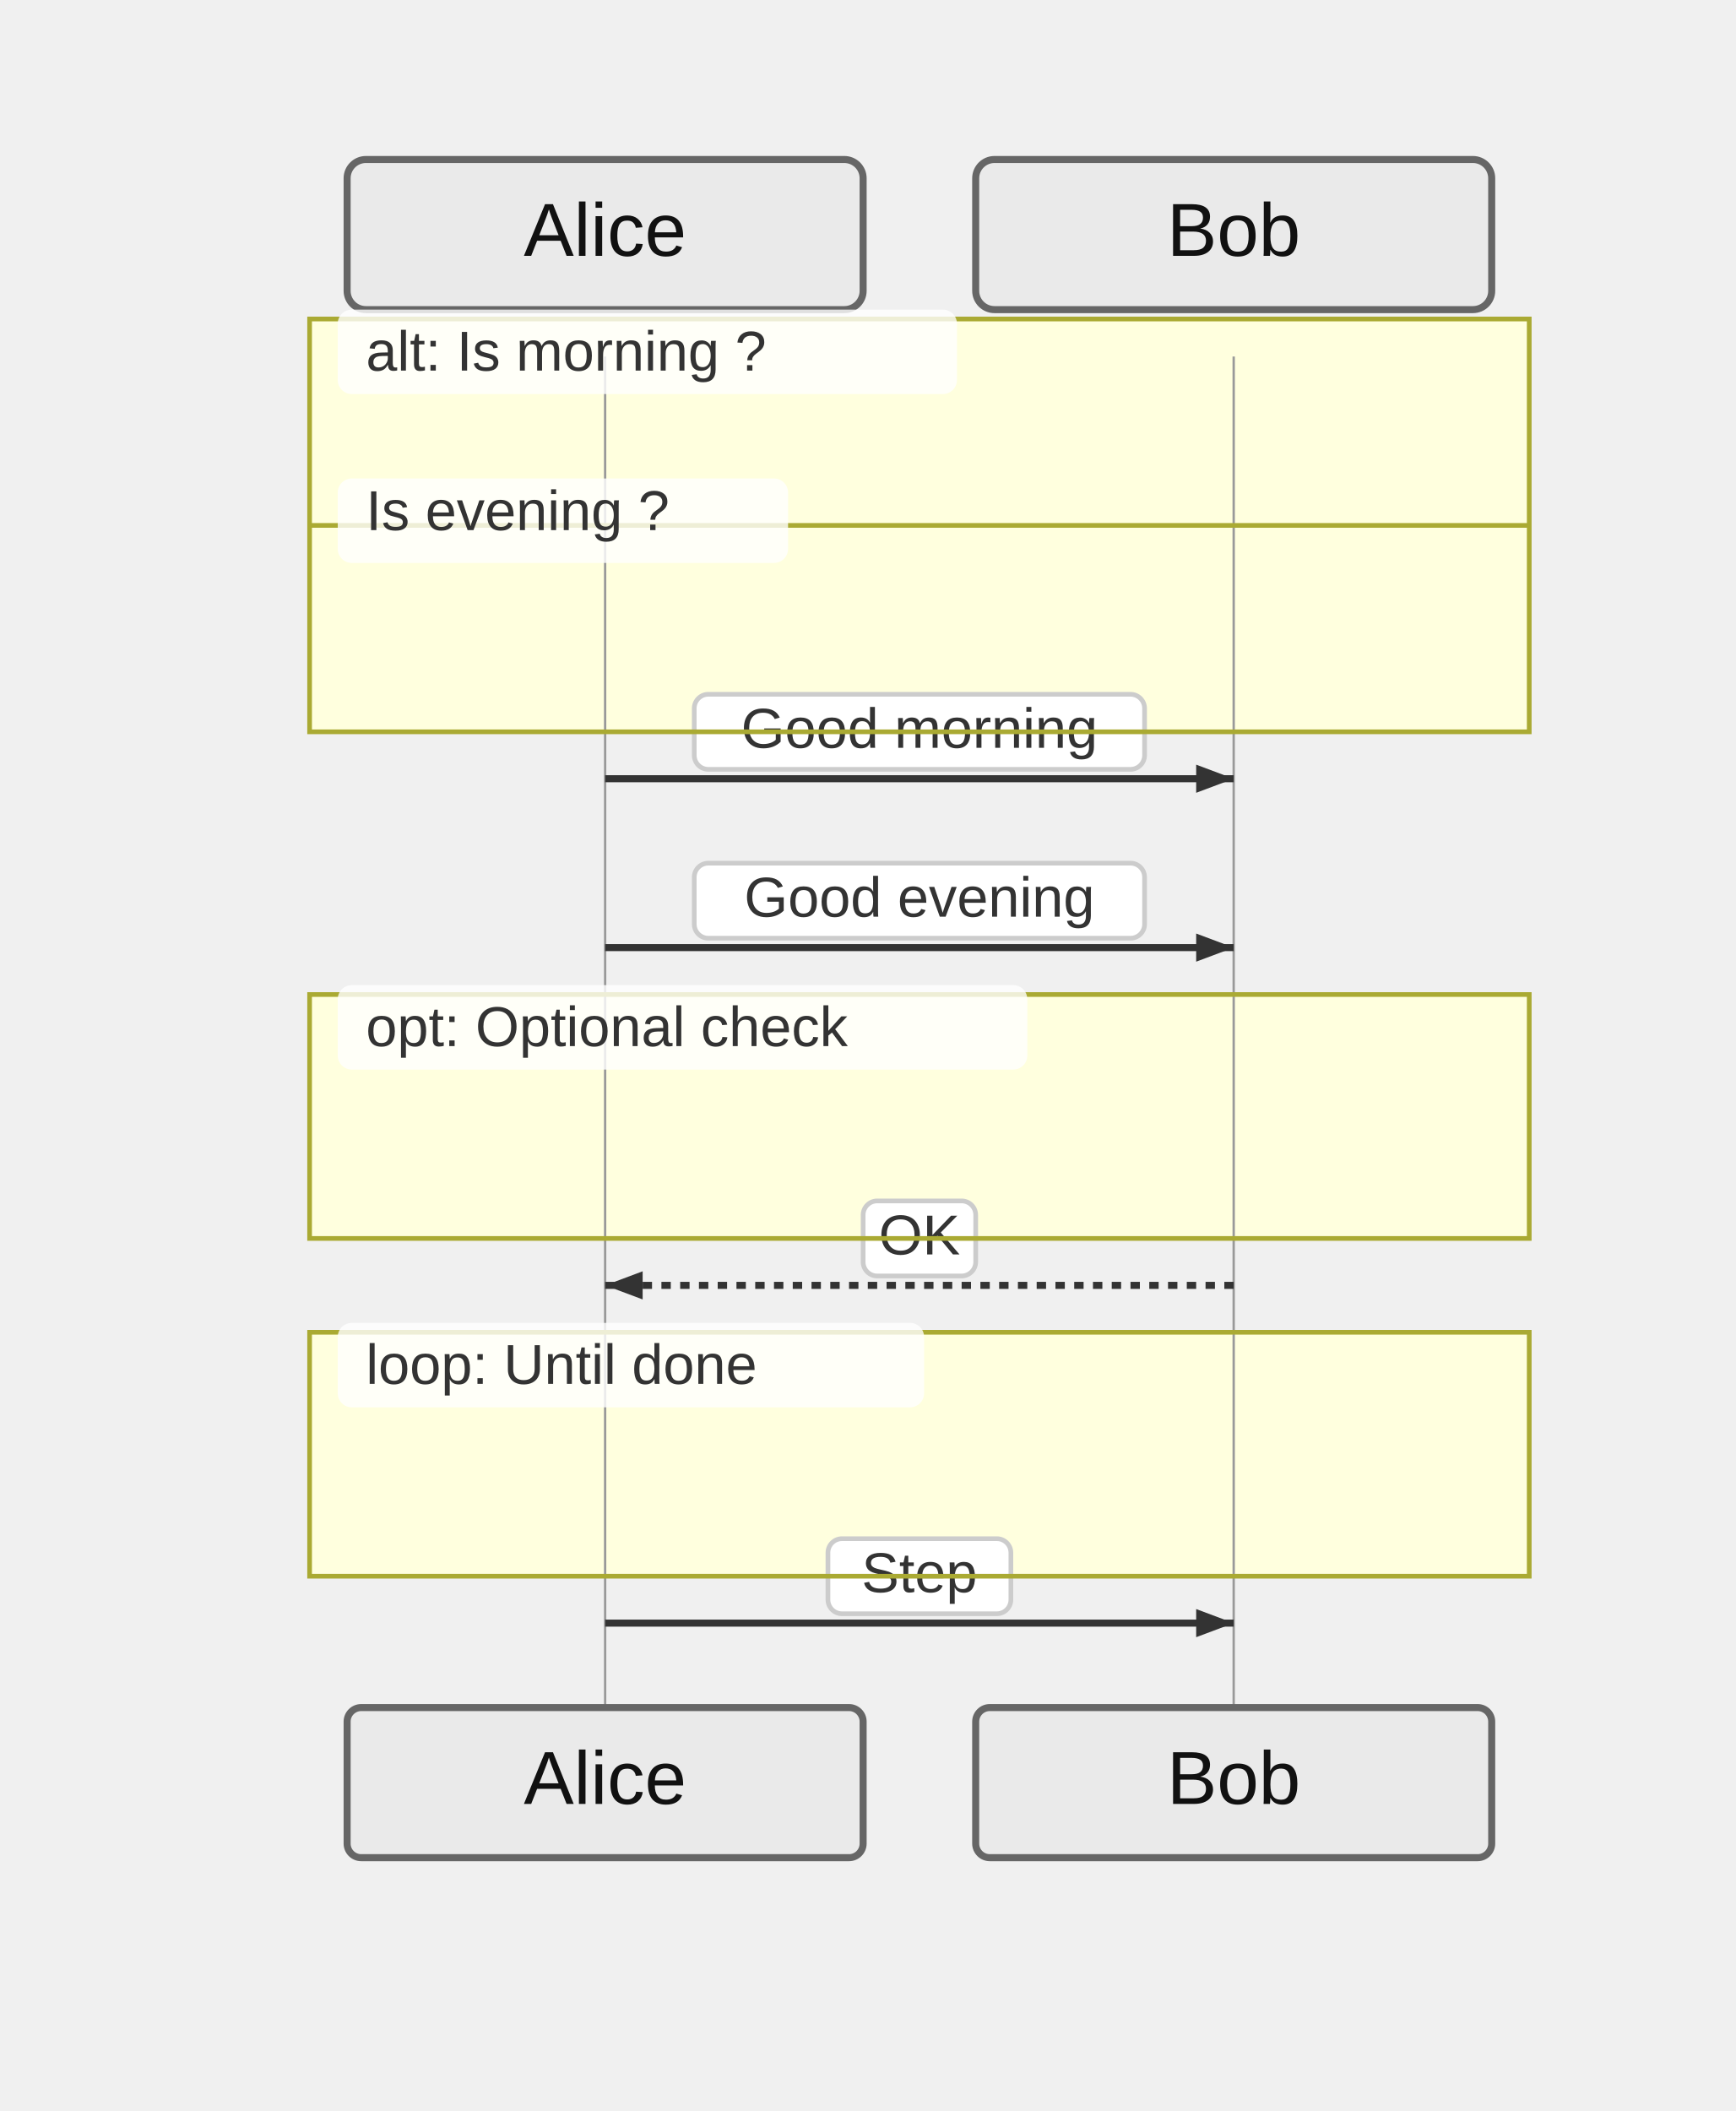
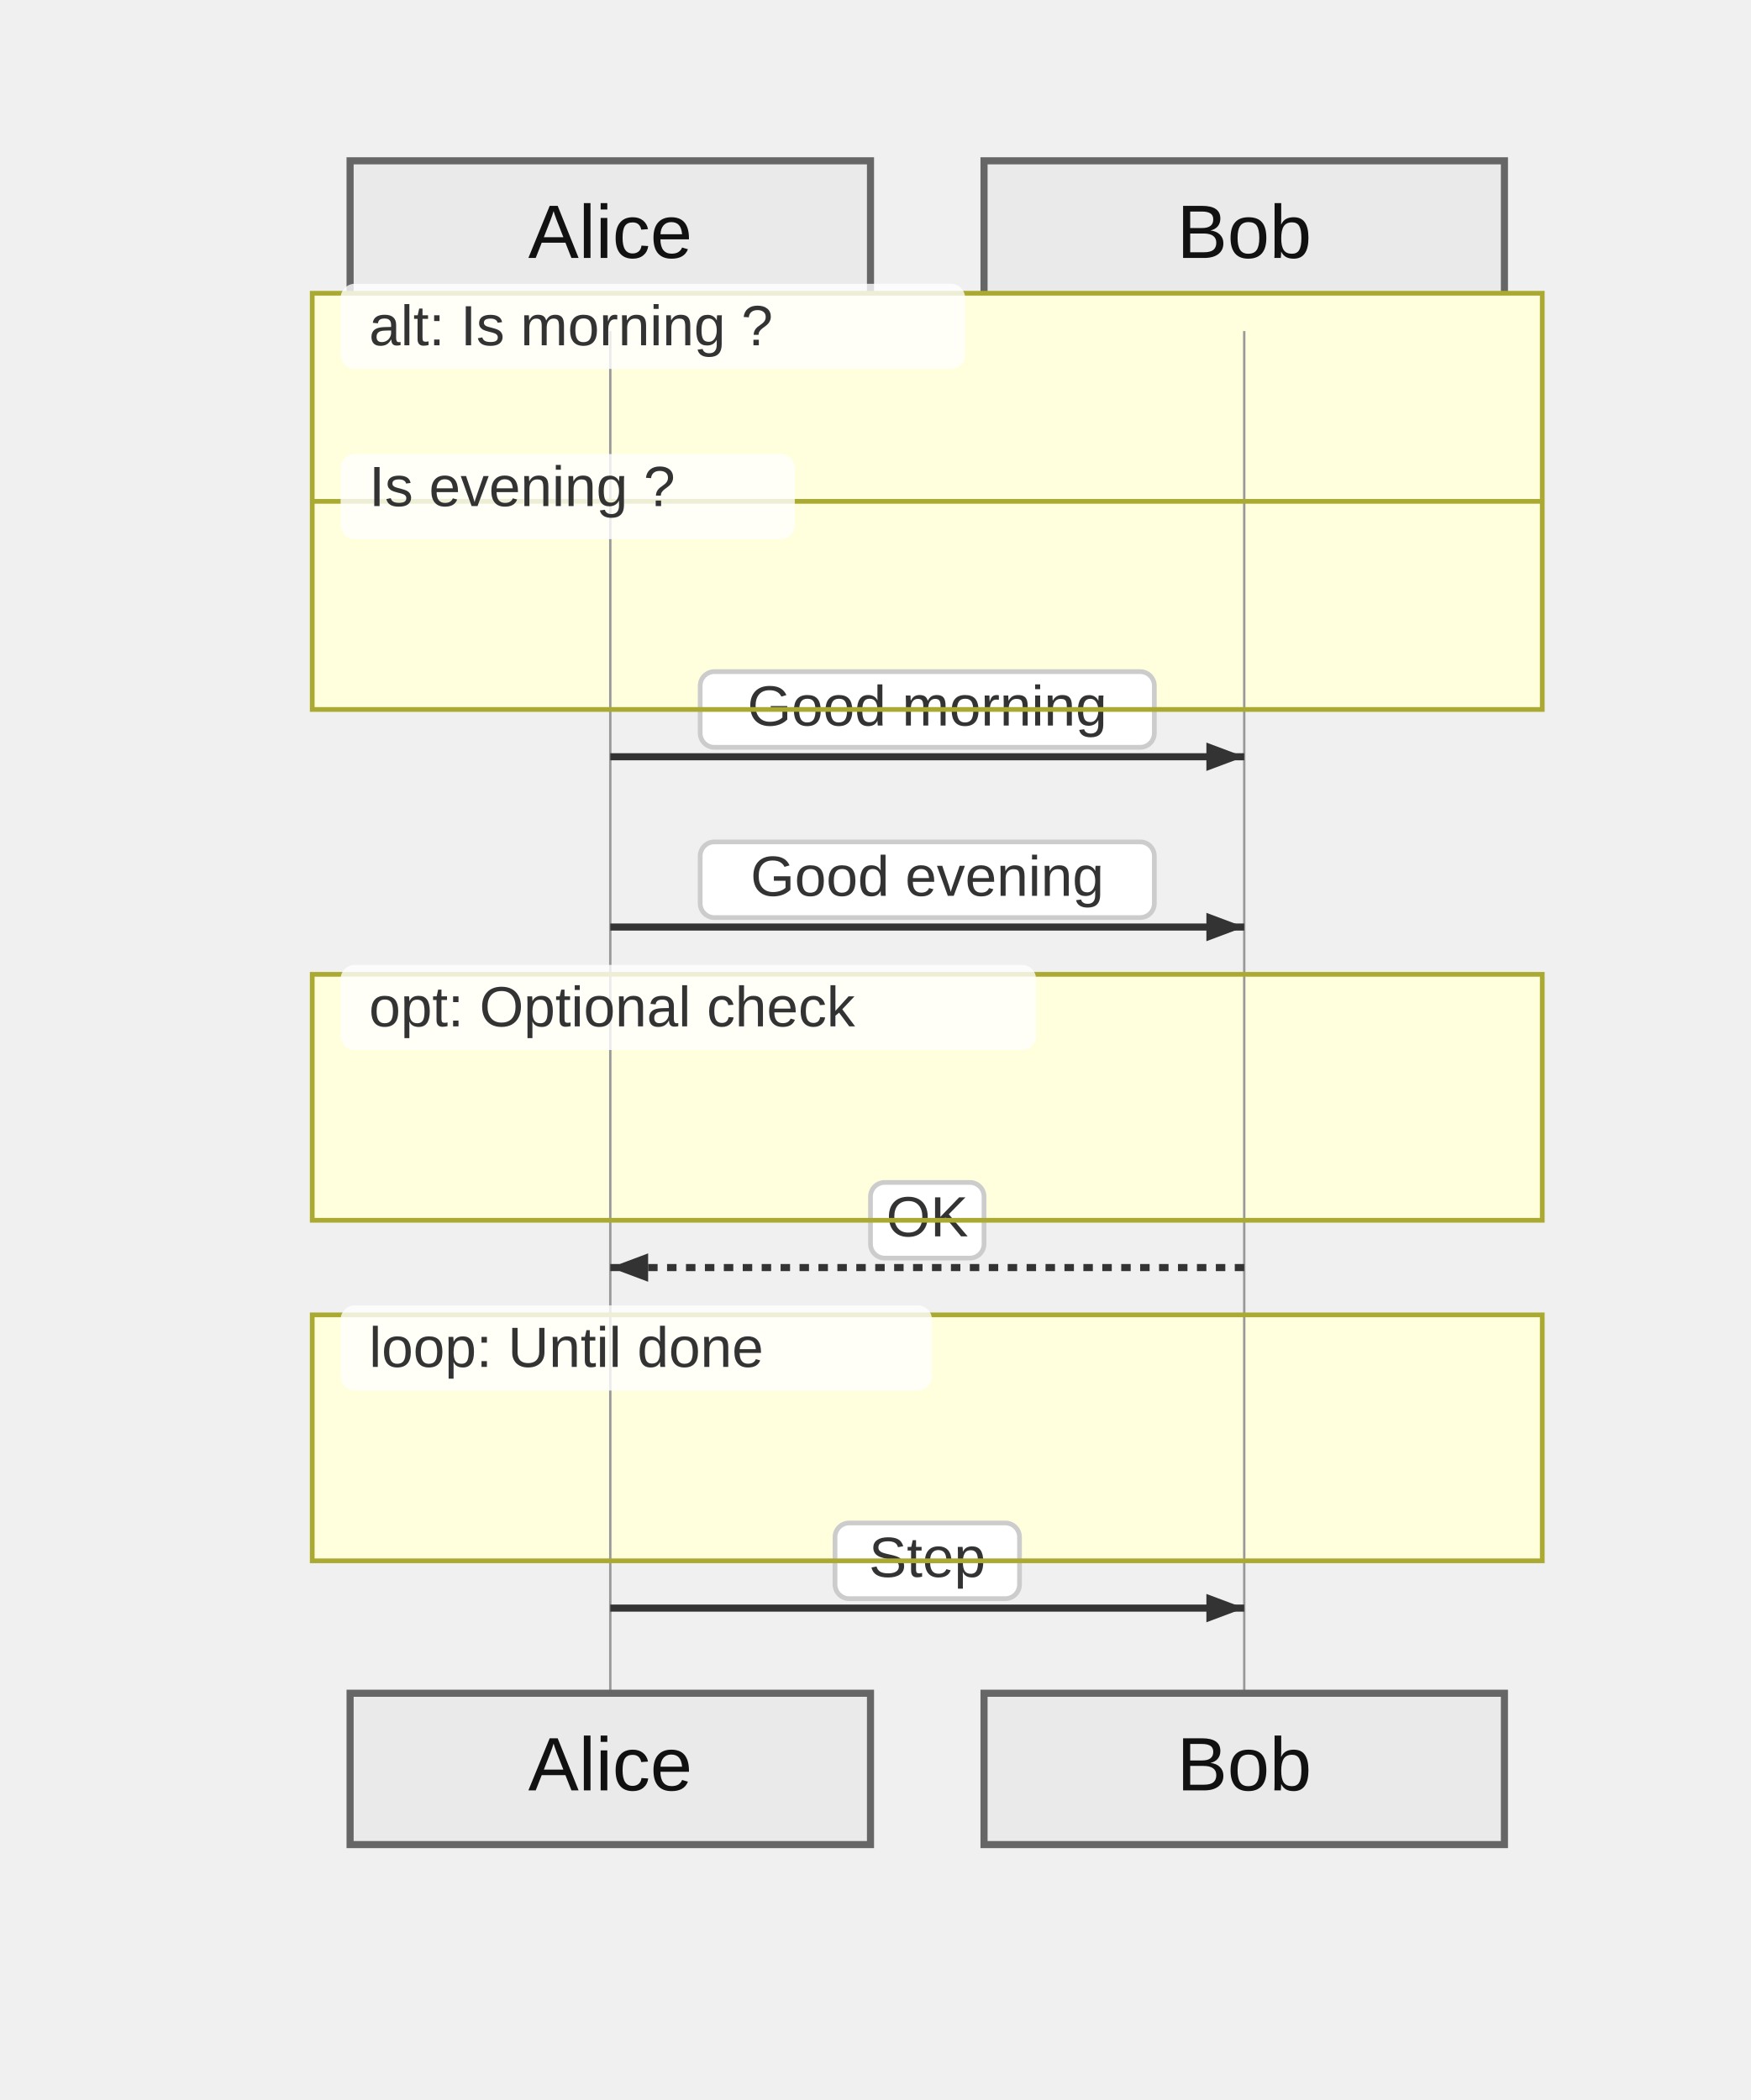
- <svg xmlns="http://www.w3.org/2000/svg" width="370" height="450" viewBox="-50 -10 370 450">
+ <svg xmlns="http://www.w3.org/2000/svg" width="370" height="444" viewBox="-50 -10 370 444">
  <style>
    .actor-rect { fill: #eaeaea; stroke: #666; stroke-width: 1.5px; }
-     .actor-label { font-family: "Trebuchet MS", Verdana, Arial, sans-serif; font-size: 16px; fill: #111; }
+     .actor-label { font-family: Arial, sans-serif; font-size: 16px; fill: #111; }
    .lifeline { stroke: #999; stroke-width: 0.5px; }
    .activation { fill: #f4f4f4; stroke: #666; stroke-width: 1px; }
    .msg-line { stroke: #333; stroke-width: 1.5px; fill: none; }
    .msg-line.dotted { stroke-dasharray: 2 2; }
    .msg-line.thick { stroke-width: 3px; }
    .msg-label { font-family: "Trebuchet MS", Verdana, Arial, sans-serif; font-size: 12px; fill: #333; dominant-baseline: middle; }
    .msg-label-bg { fill: #ffffff; stroke: #cccccc; stroke-width: 1px; rx: 3; }
    .arrowhead { fill: #333; }
    .openhead { fill: none; stroke: #333; stroke-width: 1.5px; }
    .crosshead { stroke: #333; stroke-width: 1.5px; }
    .note { fill: #fff5ad; stroke: #aaaa33; stroke-width: 1px; }
    .note-text { font-family: "Trebuchet MS", Verdana, Arial, sans-serif; font-size: 12px; fill: #333; }
    /* Align sequence block styling exactly with flowchart clusters */
    .group-frame { fill: none; stroke: #aaaa33; stroke-width: 1px; }
    .cluster-bg { fill: #ffffde; }
    .cluster-border { fill: none; stroke: #aaaa33; stroke-width: 1px; }
    .cluster-title-bg { fill: rgba(255,255,255,0.8); }
    .cluster-label-text { fill: #333; font-family: Arial, sans-serif; font-size: 12px; }
  </style>
  <g class="actor" transform="translate(24,24)">
-     <rect class="actor-rect" width="110" height="32" rx="4" fill="#eaeaea" stroke="#666" />
+     <rect class="actor-rect" width="110" height="32" rx="0" fill="#eaeaea" stroke="#666" />
    <text class="actor-label" x="55" y="16" text-anchor="middle" dominant-baseline="middle">Alice</text>
  </g>
  <g class="actor" transform="translate(158,24)">
-     <rect class="actor-rect" width="110" height="32" rx="4" fill="#eaeaea" stroke="#666" />
+     <rect class="actor-rect" width="110" height="32" rx="0" fill="#eaeaea" stroke="#666" />
    <text class="actor-label" x="55" y="16" text-anchor="middle" dominant-baseline="middle">Bob</text>
  </g>
-   <g class="cluster-bg-layer" transform="translate(16,58)">
+   <g class="cluster-bg-layer" transform="translate(16,52)">
    <rect class="cluster-bg" x="0" y="0" width="260" height="88" rx="0" />
  </g>
-   <g class="cluster-bg-layer" transform="translate(16,202)">
+   <g class="cluster-bg-layer" transform="translate(16,196)">
    <rect class="cluster-bg" x="0" y="0" width="260" height="52" rx="0" />
  </g>
-   <g class="cluster-bg-layer" transform="translate(16,274)">
+   <g class="cluster-bg-layer" transform="translate(16,268)">
    <rect class="cluster-bg" x="0" y="0" width="260" height="52" rx="0" />
  </g>
-   <line class="lifeline" x1="79" y1="66" x2="79" y2="354" />
-   <line class="lifeline" x1="213" y1="66" x2="213" y2="354" />
-   <path class="msg-line solid" d="M 79 156 L 213 156" />
-   <path d="M213,156 L205,159 L205,153 Z" fill="#333" />
-   <rect class="msg-label-bg" x="98" y="138" width="96" height="16" rx="3" />
-   <text class="msg-label" x="146" y="146" text-anchor="middle">Good morning</text>
-   <path class="msg-line solid" d="M 79 192 L 213 192" />
-   <path d="M213,192 L205,195 L205,189 Z" fill="#333" />
-   <rect class="msg-label-bg" x="98" y="174" width="96" height="16" rx="3" />
-   <text class="msg-label" x="146" y="182" text-anchor="middle">Good evening</text>
-   <path class="msg-line dotted" d="M 213 264 L 79 264" />
-   <path d="M79,264 L87,261 L87,267 Z" fill="#333" />
-   <rect class="msg-label-bg" x="134" y="246" width="24" height="16" rx="3" />
-   <text class="msg-label" x="146" y="254" text-anchor="middle">OK</text>
-   <path class="msg-line solid" d="M 79 336 L 213 336" />
-   <path d="M213,336 L205,339 L205,333 Z" fill="#333" />
-   <rect class="msg-label-bg" x="126.5" y="318" width="39" height="16" rx="3" />
-   <text class="msg-label" x="146" y="326" text-anchor="middle">Step</text>
-   <g class="cluster-overlay" transform="translate(16,58)">
+   <line class="lifeline" x1="79" y1="60" x2="79" y2="348" />
+   <line class="lifeline" x1="213" y1="60" x2="213" y2="348" />
+   <path class="msg-line solid" d="M 79 150 L 213 150" />
+   <path d="M213,150 L205,153 L205,147 Z" fill="#333" />
+   <rect class="msg-label-bg" x="98" y="132" width="96" height="16" rx="0" />
+   <text class="msg-label" x="146" y="140" text-anchor="middle">Good morning</text>
+   <path class="msg-line solid" d="M 79 186 L 213 186" />
+   <path d="M213,186 L205,189 L205,183 Z" fill="#333" />
+   <rect class="msg-label-bg" x="98" y="168" width="96" height="16" rx="0" />
+   <text class="msg-label" x="146" y="176" text-anchor="middle">Good evening</text>
+   <path class="msg-line dotted" d="M 213 258 L 79 258" />
+   <path d="M79,258 L87,255 L87,261 Z" fill="#333" />
+   <rect class="msg-label-bg" x="134" y="240" width="24" height="16" rx="0" />
+   <text class="msg-label" x="146" y="248" text-anchor="middle">OK</text>
+   <path class="msg-line solid" d="M 79 330 L 213 330" />
+   <path d="M213,330 L205,333 L205,327 Z" fill="#333" />
+   <rect class="msg-label-bg" x="126.5" y="312" width="39" height="16" rx="0" />
+   <text class="msg-label" x="146" y="320" text-anchor="middle">Step</text>
+   <g class="cluster-overlay" transform="translate(16,52)">
    <rect class="cluster-border" x="0" y="0" width="260" height="88" rx="0" />
    <rect class="cluster-title-bg" x="6" y="-2" width="132" height="18" rx="3" />
    <text class="cluster-label-text" x="12" y="11" text-anchor="start">alt: Is morning ?</text>
    <line x1="0" y1="44" x2="260" y2="44" class="cluster-border" />
    <rect class="cluster-title-bg" x="6" y="34" width="96" height="18" rx="3" />
    <text class="cluster-label-text" x="12" y="45" text-anchor="start">Is evening ?</text>
  </g>
-   <g class="cluster-overlay" transform="translate(16,202)">
+   <g class="cluster-overlay" transform="translate(16,196)">
    <rect class="cluster-border" x="0" y="0" width="260" height="52" rx="0" />
    <rect class="cluster-title-bg" x="6" y="-2" width="147" height="18" rx="3" />
    <text class="cluster-label-text" x="12" y="11" text-anchor="start">opt: Optional check</text>
  </g>
-   <g class="cluster-overlay" transform="translate(16,274)">
+   <g class="cluster-overlay" transform="translate(16,268)">
    <rect class="cluster-border" x="0" y="0" width="260" height="52" rx="0" />
    <rect class="cluster-title-bg" x="6" y="-2" width="125" height="18" rx="3" />
    <text class="cluster-label-text" x="12" y="11" text-anchor="start">loop: Until done</text>
  </g>
-   <g class="actor" transform="translate(24,354)">
-     <rect class="actor-rect" width="110" height="32" rx="3" fill="#eaeaea" stroke="#666" />
+   <g class="actor" transform="translate(24,348)">
+     <rect class="actor-rect" width="110" height="32" rx="0" fill="#eaeaea" stroke="#666" />
    <text class="actor-label" x="55" y="16" text-anchor="middle" dominant-baseline="middle">Alice</text>
  </g>
-   <g class="actor" transform="translate(158,354)">
-     <rect class="actor-rect" width="110" height="32" rx="3" fill="#eaeaea" stroke="#666" />
+   <g class="actor" transform="translate(158,348)">
+     <rect class="actor-rect" width="110" height="32" rx="0" fill="#eaeaea" stroke="#666" />
    <text class="actor-label" x="55" y="16" text-anchor="middle" dominant-baseline="middle">Bob</text>
  </g>
</svg>
